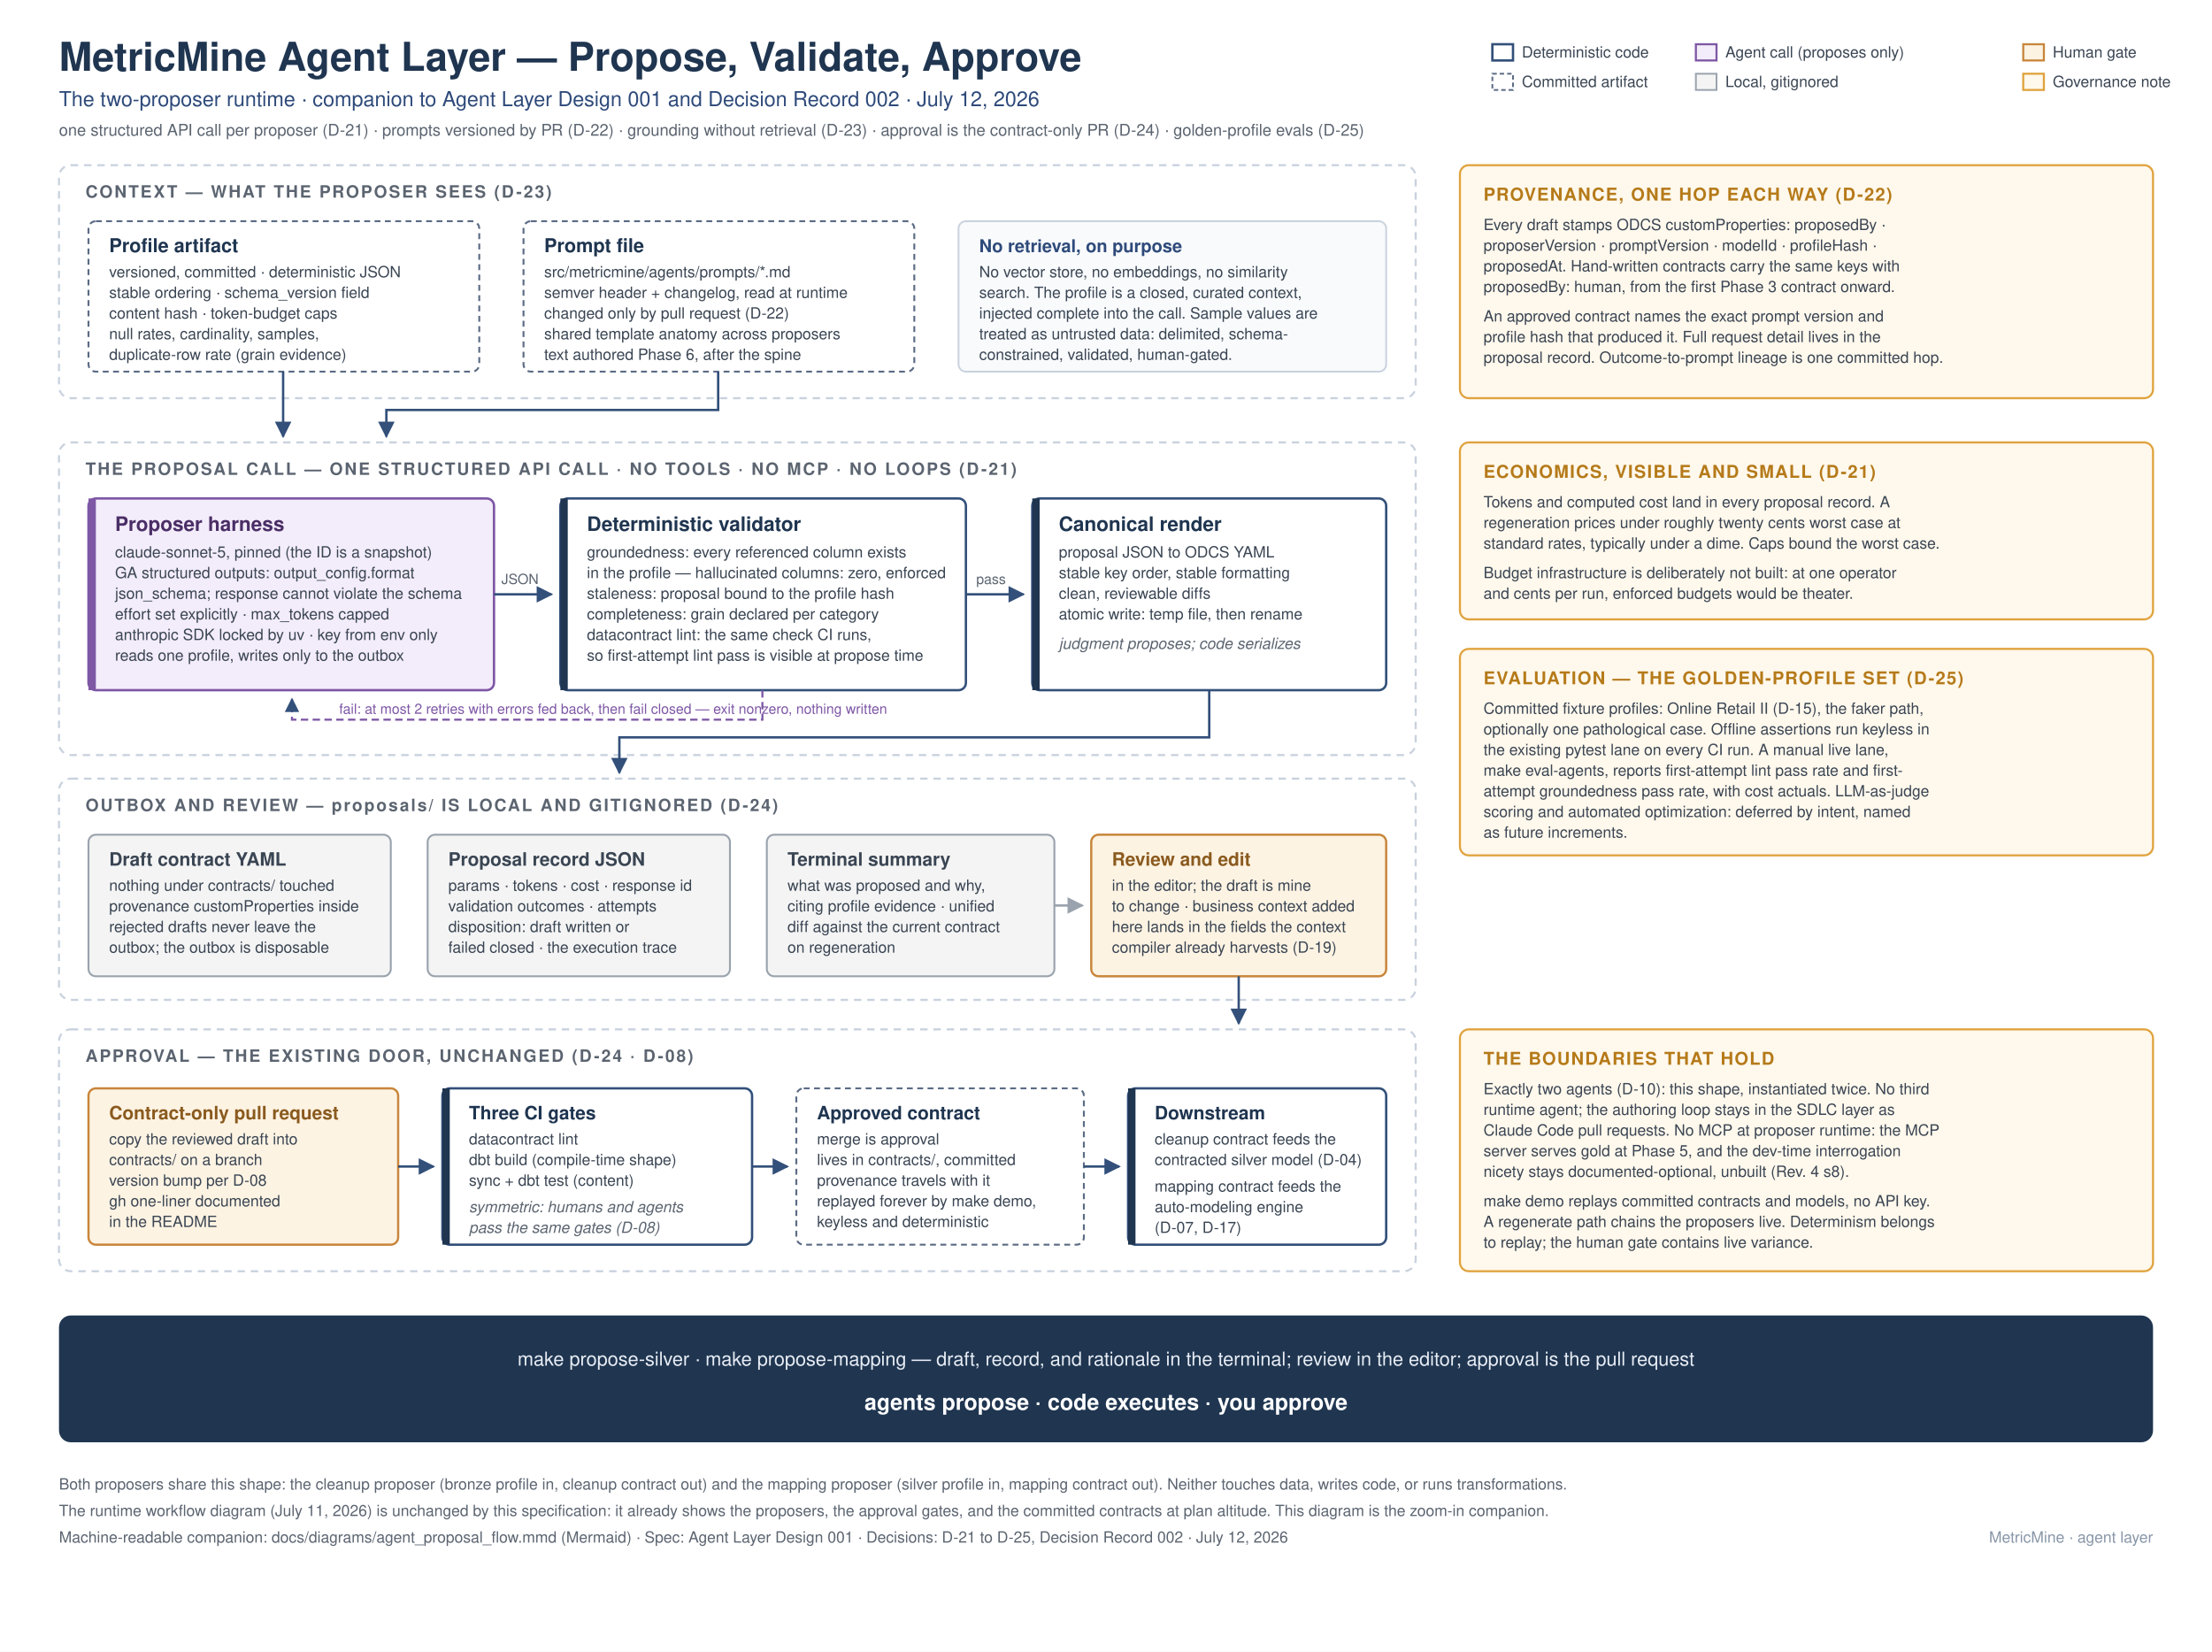
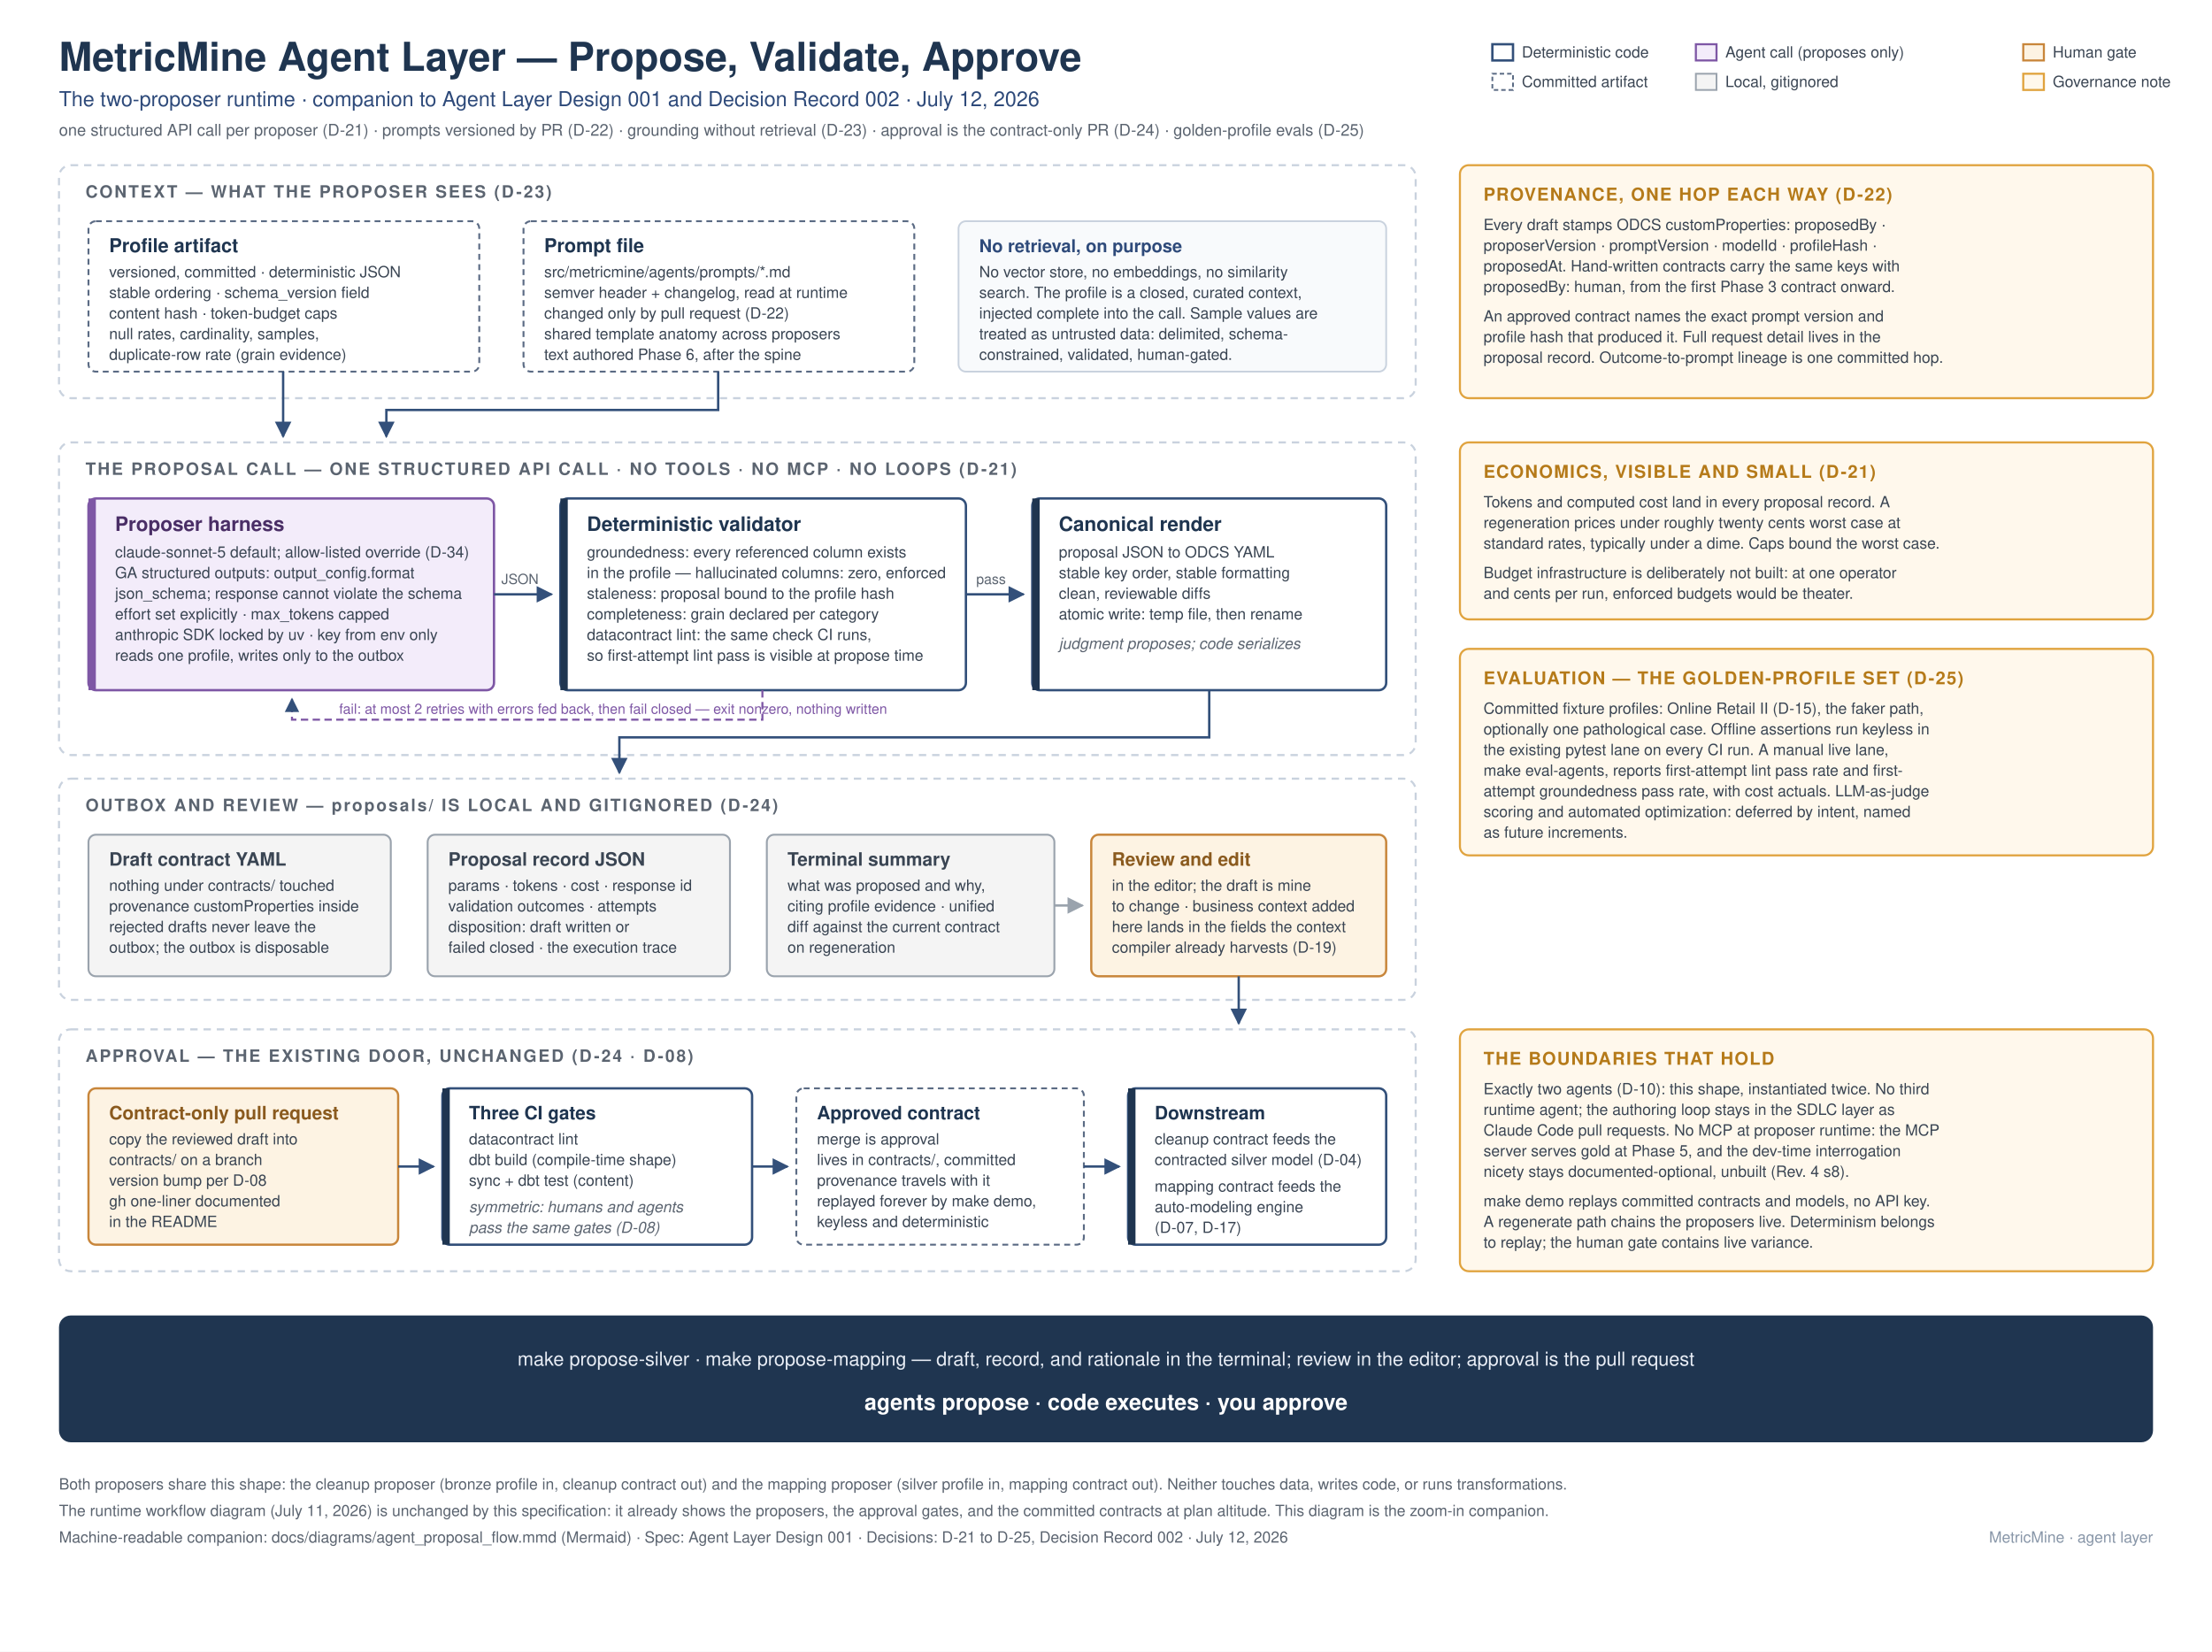
<svg xmlns="http://www.w3.org/2000/svg" viewBox="0 0 1500 1120" font-family="Helvetica Neue, Helvetica, Arial, sans-serif">
  <defs>
    <marker id="arr" viewBox="0 0 10 10" refX="9" refY="5" markerWidth="7" markerHeight="7" orient="auto-start-reverse">
      <path d="M0,0 L10,5 L0,10 z" fill="#33507A" />
    </marker>
    <marker id="arrG" viewBox="0 0 10 10" refX="9" refY="5" markerWidth="7" markerHeight="7" orient="auto-start-reverse">
      <path d="M0,0 L10,5 L0,10 z" fill="#9AA3AD" />
    </marker>
  </defs>
  <rect x="0" y="0" width="1500" height="1120" fill="#FFFFFF" />
  <text x="40" y="48" font-size="27" font-weight="700" fill="#1F3550">MetricMine Agent Layer — Propose, Validate, Approve</text>
  <text x="40" y="72" font-size="14" fill="#2E4A7A">The two-proposer runtime · companion to Agent Layer Design 001 and Decision Record 002 · July 12, 2026</text>
  <text x="40" y="92" font-size="11" fill="#5B6470">one structured API call per proposer (D-21) · prompts versioned by PR (D-22) · grounding without retrieval (D-23) · approval is the contract-only PR (D-24) · golden-profile evals (D-25)</text>
  <g font-size="10.5" fill="#3A4553">
    <rect x="1012" y="30" width="14" height="11" fill="#FFFFFF" stroke="#33507A" stroke-width="1.6" />
    <text x="1032" y="39">Deterministic code</text>
    <rect x="1150" y="30" width="14" height="11" fill="#F3ECFA" stroke="#7E57A5" stroke-width="1.4" />
    <text x="1170" y="39">Agent call (proposes only)</text>
    <rect x="1372" y="30" width="14" height="11" fill="#FDF3E3" stroke="#C8863B" stroke-width="1.4" />
    <text x="1392" y="39">Human gate</text>
    <rect x="1012" y="50" width="14" height="11" fill="#FFFFFF" stroke="#5B6B84" stroke-width="1.2" stroke-dasharray="3 2" />
    <text x="1032" y="59">Committed artifact</text>
    <rect x="1150" y="50" width="14" height="11" fill="#F4F4F4" stroke="#9AA3AD" stroke-width="1.2" />
    <text x="1170" y="59">Local, gitignored</text>
    <rect x="1372" y="50" width="14" height="11" fill="#FFF8EC" stroke="#E0A33E" stroke-width="1.4" />
    <text x="1392" y="59">Governance note</text>
  </g>
  <rect x="40" y="112" width="920" height="158" rx="8" fill="none" stroke="#C9D2DE" stroke-width="1.4" stroke-dasharray="5 4" />
  <text x="58" y="134" font-size="11.5" font-weight="700" fill="#5B6470" letter-spacing="1.2">CONTEXT — WHAT THE PROPOSER SEES (D-23)</text>
  <g>
    <rect x="60" y="150" width="265" height="102" rx="5" fill="#FFFFFF" stroke="#5B6B84" stroke-width="1.3" stroke-dasharray="4 3" />
    <text x="74" y="171" font-size="13" font-weight="700" fill="#1F3550">Profile artifact</text>
    <text x="74" y="188" font-size="10.5" fill="#3A4553">versioned, committed · deterministic JSON</text>
    <text x="74" y="202" font-size="10.5" fill="#3A4553">stable ordering · schema_version field</text>
    <text x="74" y="216" font-size="10.5" fill="#3A4553">content hash · token-budget caps</text>
    <text x="74" y="230" font-size="10.5" fill="#3A4553">null rates, cardinality, samples,</text>
    <text x="74" y="244" font-size="10.5" fill="#3A4553">duplicate-row rate (grain evidence)</text>
  </g>
  <g>
    <rect x="355" y="150" width="265" height="102" rx="5" fill="#FFFFFF" stroke="#5B6B84" stroke-width="1.3" stroke-dasharray="4 3" />
    <text x="369" y="171" font-size="13" font-weight="700" fill="#1F3550">Prompt file</text>
    <text x="369" y="188" font-size="10.5" fill="#3A4553">src/metricmine/agents/prompts/*.md</text>
    <text x="369" y="202" font-size="10.5" fill="#3A4553">semver header + changelog, read at runtime</text>
    <text x="369" y="216" font-size="10.5" fill="#3A4553">changed only by pull request (D-22)</text>
    <text x="369" y="230" font-size="10.5" fill="#3A4553">shared template anatomy across proposers</text>
    <text x="369" y="244" font-size="10.5" fill="#3A4553">text authored Phase 6, after the spine</text>
  </g>
  <g>
    <rect x="650" y="150" width="290" height="102" rx="5" fill="#F8FAFC" stroke="#C9D2DE" stroke-width="1.2" />
    <text x="664" y="171" font-size="12" font-weight="700" fill="#2E4A7A">No retrieval, on purpose</text>
    <text x="664" y="188" font-size="10.5" fill="#3A4553">No vector store, no embeddings, no similarity</text>
    <text x="664" y="202" font-size="10.5" fill="#3A4553">search. The profile is a closed, curated context,</text>
    <text x="664" y="216" font-size="10.5" fill="#3A4553">injected complete into the call. Sample values are</text>
    <text x="664" y="230" font-size="10.5" fill="#3A4553">treated as untrusted data: delimited, schema-</text>
    <text x="664" y="244" font-size="10.5" fill="#3A4553">constrained, validated, human-gated.</text>
  </g>
  <g>
    <rect x="990" y="112" width="470" height="158" rx="6" fill="#FFF8EC" stroke="#E0A33E" stroke-width="1.4" />
    <text x="1006" y="136" font-size="12" font-weight="700" fill="#B57A19" letter-spacing="0.8">PROVENANCE, ONE HOP EACH WAY (D-22)</text>
    <text x="1006" y="156" font-size="10.5" fill="#3A4553">Every draft stamps ODCS customProperties: proposedBy ·</text>
    <text x="1006" y="170" font-size="10.5" fill="#3A4553">proposerVersion · promptVersion · modelId · profileHash ·</text>
    <text x="1006" y="184" font-size="10.5" fill="#3A4553">proposedAt. Hand-written contracts carry the same keys with</text>
    <text x="1006" y="198" font-size="10.5" fill="#3A4553">proposedBy: human, from the first Phase 3 contract onward.</text>
    <text x="1006" y="218" font-size="10.5" fill="#3A4553">An approved contract names the exact prompt version and</text>
    <text x="1006" y="232" font-size="10.5" fill="#3A4553">profile hash that produced it. Full request detail lives in the</text>
    <text x="1006" y="246" font-size="10.5" fill="#3A4553">proposal record. Outcome-to-prompt lineage is one committed hop.</text>
  </g>
  <path d="M192,252 V296" fill="none" stroke="#33507A" stroke-width="1.6" marker-end="url(#arr)" />
  <path d="M487,252 V278 H262 V296" fill="none" stroke="#33507A" stroke-width="1.6" marker-end="url(#arr)" />
  <rect x="40" y="300" width="920" height="212" rx="8" fill="none" stroke="#C9D2DE" stroke-width="1.4" stroke-dasharray="5 4" />
  <text x="58" y="322" font-size="11.5" font-weight="700" fill="#5B6470" letter-spacing="1.2">THE PROPOSAL CALL — ONE STRUCTURED API CALL · NO TOOLS · NO MCP · NO LOOPS (D-21)</text>
  <g>
    <rect x="60" y="338" width="275" height="130" rx="5" fill="#F3ECFA" stroke="#7E57A5" stroke-width="1.6" />
    <rect x="60" y="338" width="5" height="130" fill="#7E57A5" />
    <text x="78" y="360" font-size="13.5" font-weight="700" fill="#4A2E66">Proposer harness</text>
-     <text x="78" y="378" font-size="10.5" fill="#3A4553">claude-sonnet-5, pinned (the ID is a snapshot)</text>
+     <text x="78" y="378" font-size="10.5" fill="#3A4553">claude-sonnet-5 default; allow-listed override (D-34)</text>
    <text x="78" y="392" font-size="10.5" fill="#3A4553">GA structured outputs: output_config.format</text>
    <text x="78" y="406" font-size="10.5" fill="#3A4553">json_schema; response cannot violate the schema</text>
    <text x="78" y="420" font-size="10.5" fill="#3A4553">effort set explicitly · max_tokens capped</text>
    <text x="78" y="434" font-size="10.5" fill="#3A4553">anthropic SDK locked by uv · key from env only</text>
    <text x="78" y="448" font-size="10.5" fill="#3A4553">reads one profile, writes only to the outbox</text>
  </g>
  <g>
    <rect x="380" y="338" width="275" height="130" rx="5" fill="#FFFFFF" stroke="#33507A" stroke-width="1.6" />
    <rect x="380" y="338" width="5" height="130" fill="#1F3550" />
    <text x="398" y="360" font-size="13.5" font-weight="700" fill="#1F3550">Deterministic validator</text>
    <text x="398" y="378" font-size="10.5" fill="#3A4553">groundedness: every referenced column exists</text>
    <text x="398" y="392" font-size="10.5" fill="#3A4553">in the profile — hallucinated columns: zero, enforced</text>
    <text x="398" y="406" font-size="10.5" fill="#3A4553">staleness: proposal bound to the profile hash</text>
    <text x="398" y="420" font-size="10.5" fill="#3A4553">completeness: grain declared per category</text>
    <text x="398" y="434" font-size="10.5" fill="#3A4553">datacontract lint: the same check CI runs,</text>
    <text x="398" y="448" font-size="10.5" fill="#3A4553">so first-attempt lint pass is visible at propose time</text>
  </g>
  <g>
    <rect x="700" y="338" width="240" height="130" rx="5" fill="#FFFFFF" stroke="#33507A" stroke-width="1.6" />
    <rect x="700" y="338" width="5" height="130" fill="#1F3550" />
    <text x="718" y="360" font-size="13.5" font-weight="700" fill="#1F3550">Canonical render</text>
    <text x="718" y="378" font-size="10.5" fill="#3A4553">proposal JSON to ODCS YAML</text>
    <text x="718" y="392" font-size="10.5" fill="#3A4553">stable key order, stable formatting</text>
    <text x="718" y="406" font-size="10.5" fill="#3A4553">clean, reviewable diffs</text>
    <text x="718" y="420" font-size="10.5" fill="#3A4553">atomic write: temp file, then rename</text>
    <text x="718" y="440" font-size="10.5" font-style="italic" fill="#5B6470">judgment proposes; code serializes</text>
  </g>
  <path d="M335,403 H374" fill="none" stroke="#33507A" stroke-width="1.6" marker-end="url(#arr)" />
  <text x="340" y="396" font-size="9.5" fill="#5B6470">JSON</text>
  <path d="M655,403 H694" fill="none" stroke="#33507A" stroke-width="1.6" marker-end="url(#arr)" />
  <text x="662" y="396" font-size="9.5" fill="#5B6470">pass</text>
  <path d="M517,468 V488 H198 V474" fill="none" stroke="#7E57A5" stroke-width="1.4" stroke-dasharray="5 3" marker-end="url(#arr)" />
  <text x="230" y="484" font-size="9.5" fill="#7E57A5">fail: at most 2 retries with errors fed back, then fail closed — exit nonzero, nothing written</text>
  <g>
    <rect x="990" y="300" width="470" height="120" rx="6" fill="#FFF8EC" stroke="#E0A33E" stroke-width="1.4" />
    <text x="1006" y="324" font-size="12" font-weight="700" fill="#B57A19" letter-spacing="0.8">ECONOMICS, VISIBLE AND SMALL (D-21)</text>
    <text x="1006" y="344" font-size="10.5" fill="#3A4553">Tokens and computed cost land in every proposal record. A</text>
    <text x="1006" y="358" font-size="10.5" fill="#3A4553">regeneration prices under roughly twenty cents worst case at</text>
    <text x="1006" y="372" font-size="10.5" fill="#3A4553">standard rates, typically under a dime. Caps bound the worst case.</text>
    <text x="1006" y="392" font-size="10.5" fill="#3A4553">Budget infrastructure is deliberately not built: at one operator</text>
    <text x="1006" y="406" font-size="10.5" fill="#3A4553">and cents per run, enforced budgets would be theater.</text>
  </g>
  <g>
    <rect x="990" y="440" width="470" height="140" rx="6" fill="#FFF8EC" stroke="#E0A33E" stroke-width="1.4" />
    <text x="1006" y="464" font-size="12" font-weight="700" fill="#B57A19" letter-spacing="0.8">EVALUATION — THE GOLDEN-PROFILE SET (D-25)</text>
    <text x="1006" y="484" font-size="10.5" fill="#3A4553">Committed fixture profiles: Online Retail II (D-15), the faker path,</text>
    <text x="1006" y="498" font-size="10.5" fill="#3A4553">optionally one pathological case. Offline assertions run keyless in</text>
    <text x="1006" y="512" font-size="10.5" fill="#3A4553">the existing pytest lane on every CI run. A manual live lane,</text>
    <text x="1006" y="526" font-size="10.5" fill="#3A4553">make eval-agents, reports first-attempt lint pass rate and first-</text>
    <text x="1006" y="540" font-size="10.5" fill="#3A4553">attempt groundedness pass rate, with cost actuals. LLM-as-judge</text>
    <text x="1006" y="554" font-size="10.5" fill="#3A4553">scoring and automated optimization: deferred by intent, named</text>
    <text x="1006" y="568" font-size="10.5" fill="#3A4553">as future increments.</text>
  </g>
  <path d="M820,468 V500 H420 V524" fill="none" stroke="#33507A" stroke-width="1.6" marker-end="url(#arr)" />
  <rect x="40" y="528" width="920" height="150" rx="8" fill="none" stroke="#C9D2DE" stroke-width="1.4" stroke-dasharray="5 4" />
  <text x="58" y="550" font-size="11.5" font-weight="700" fill="#5B6470" letter-spacing="1.2">OUTBOX AND REVIEW — proposals/ IS LOCAL AND GITIGNORED (D-24)</text>
  <g>
    <rect x="60" y="566" width="205" height="96" rx="5" fill="#F4F4F4" stroke="#9AA3AD" stroke-width="1.3" />
    <text x="74" y="587" font-size="12.5" font-weight="700" fill="#3A4553">Draft contract YAML</text>
    <text x="74" y="604" font-size="10.5" fill="#3A4553">nothing under contracts/ touched</text>
    <text x="74" y="618" font-size="10.5" fill="#3A4553">provenance customProperties inside</text>
    <text x="74" y="632" font-size="10.5" fill="#3A4553">rejected drafts never leave the</text>
    <text x="74" y="646" font-size="10.5" fill="#3A4553">outbox; the outbox is disposable</text>
  </g>
  <g>
    <rect x="290" y="566" width="205" height="96" rx="5" fill="#F4F4F4" stroke="#9AA3AD" stroke-width="1.3" />
    <text x="304" y="587" font-size="12.5" font-weight="700" fill="#3A4553">Proposal record JSON</text>
    <text x="304" y="604" font-size="10.5" fill="#3A4553">params · tokens · cost · response id</text>
    <text x="304" y="618" font-size="10.5" fill="#3A4553">validation outcomes · attempts</text>
    <text x="304" y="632" font-size="10.5" fill="#3A4553">disposition: draft written or</text>
    <text x="304" y="646" font-size="10.5" fill="#3A4553">failed closed · the execution trace</text>
  </g>
  <g>
    <rect x="520" y="566" width="195" height="96" rx="5" fill="#F4F4F4" stroke="#9AA3AD" stroke-width="1.3" />
    <text x="534" y="587" font-size="12.5" font-weight="700" fill="#3A4553">Terminal summary</text>
    <text x="534" y="604" font-size="10.5" fill="#3A4553">what was proposed and why,</text>
    <text x="534" y="618" font-size="10.5" fill="#3A4553">citing profile evidence · unified</text>
    <text x="534" y="632" font-size="10.5" fill="#3A4553">diff against the current contract</text>
    <text x="534" y="646" font-size="10.5" fill="#3A4553">on regeneration</text>
  </g>
  <g>
    <rect x="740" y="566" width="200" height="96" rx="5" fill="#FDF3E3" stroke="#C8863B" stroke-width="1.5" />
    <text x="754" y="587" font-size="12.5" font-weight="700" fill="#8A5A1E">Review and edit</text>
    <text x="754" y="604" font-size="10.5" fill="#3A4553">in the editor; the draft is mine</text>
    <text x="754" y="618" font-size="10.5" fill="#3A4553">to change · business context added</text>
    <text x="754" y="632" font-size="10.5" fill="#3A4553">here lands in the fields the context</text>
    <text x="754" y="646" font-size="10.5" fill="#3A4553">compiler already harvests (D-19)</text>
  </g>
  <path d="M715,614 H734" fill="none" stroke="#9AA3AD" stroke-width="1.6" marker-end="url(#arrG)" />
  <path d="M840,662 V694" fill="none" stroke="#33507A" stroke-width="1.6" marker-end="url(#arr)" />
  <rect x="40" y="698" width="920" height="164" rx="8" fill="none" stroke="#C9D2DE" stroke-width="1.4" stroke-dasharray="5 4" />
  <text x="58" y="720" font-size="11.5" font-weight="700" fill="#5B6470" letter-spacing="1.2">APPROVAL — THE EXISTING DOOR, UNCHANGED (D-24 · D-08)</text>
  <g>
    <rect x="60" y="738" width="210" height="106" rx="5" fill="#FDF3E3" stroke="#C8863B" stroke-width="1.5" />
    <text x="74" y="759" font-size="12.5" font-weight="700" fill="#8A5A1E">Contract-only pull request</text>
    <text x="74" y="776" font-size="10.5" fill="#3A4553">copy the reviewed draft into</text>
    <text x="74" y="790" font-size="10.5" fill="#3A4553">contracts/ on a branch</text>
    <text x="74" y="804" font-size="10.5" fill="#3A4553">version bump per D-08</text>
    <text x="74" y="818" font-size="10.5" fill="#3A4553">gh one-liner documented</text>
    <text x="74" y="832" font-size="10.5" fill="#3A4553">in the README</text>
  </g>
  <g>
    <rect x="300" y="738" width="210" height="106" rx="5" fill="#FFFFFF" stroke="#33507A" stroke-width="1.6" />
    <rect x="300" y="738" width="5" height="106" fill="#1F3550" />
    <text x="318" y="759" font-size="12.5" font-weight="700" fill="#1F3550">Three CI gates</text>
    <text x="318" y="776" font-size="10.5" fill="#3A4553">datacontract lint</text>
    <text x="318" y="790" font-size="10.5" fill="#3A4553">dbt build (compile-time shape)</text>
    <text x="318" y="804" font-size="10.5" fill="#3A4553">sync + dbt test (content)</text>
    <text x="318" y="822" font-size="10.5" font-style="italic" fill="#5B6470">symmetric: humans and agents</text>
    <text x="318" y="836" font-size="10.5" font-style="italic" fill="#5B6470">pass the same gates (D-08)</text>
  </g>
  <g>
    <rect x="540" y="738" width="195" height="106" rx="5" fill="#FFFFFF" stroke="#5B6B84" stroke-width="1.3" stroke-dasharray="4 3" />
    <text x="554" y="759" font-size="12.5" font-weight="700" fill="#1F3550">Approved contract</text>
    <text x="554" y="776" font-size="10.5" fill="#3A4553">merge is approval</text>
    <text x="554" y="790" font-size="10.5" fill="#3A4553">lives in contracts/, committed</text>
    <text x="554" y="804" font-size="10.5" fill="#3A4553">provenance travels with it</text>
    <text x="554" y="818" font-size="10.5" fill="#3A4553">replayed forever by make demo,</text>
    <text x="554" y="832" font-size="10.5" fill="#3A4553">keyless and deterministic</text>
  </g>
  <g>
    <rect x="765" y="738" width="175" height="106" rx="5" fill="#FFFFFF" stroke="#33507A" stroke-width="1.6" />
    <rect x="765" y="738" width="5" height="106" fill="#1F3550" />
    <text x="783" y="759" font-size="12.5" font-weight="700" fill="#1F3550">Downstream</text>
    <text x="783" y="776" font-size="10.5" fill="#3A4553">cleanup contract feeds the</text>
    <text x="783" y="790" font-size="10.5" fill="#3A4553">contracted silver model (D-04)</text>
    <text x="783" y="808" font-size="10.5" fill="#3A4553">mapping contract feeds the</text>
    <text x="783" y="822" font-size="10.5" fill="#3A4553">auto-modeling engine</text>
    <text x="783" y="836" font-size="10.5" fill="#3A4553">(D-07, D-17)</text>
  </g>
  <path d="M270,791 H294" fill="none" stroke="#33507A" stroke-width="1.6" marker-end="url(#arr)" />
  <path d="M510,791 H534" fill="none" stroke="#33507A" stroke-width="1.6" marker-end="url(#arr)" />
  <path d="M735,791 H759" fill="none" stroke="#33507A" stroke-width="1.6" marker-end="url(#arr)" />
  <g>
    <rect x="990" y="698" width="470" height="164" rx="6" fill="#FFF8EC" stroke="#E0A33E" stroke-width="1.4" />
    <text x="1006" y="722" font-size="12" font-weight="700" fill="#B57A19" letter-spacing="0.8">THE BOUNDARIES THAT HOLD</text>
    <text x="1006" y="742" font-size="10.5" fill="#3A4553">Exactly two agents (D-10): this shape, instantiated twice. No third</text>
    <text x="1006" y="756" font-size="10.5" fill="#3A4553">runtime agent; the authoring loop stays in the SDLC layer as</text>
    <text x="1006" y="770" font-size="10.5" fill="#3A4553">Claude Code pull requests. No MCP at proposer runtime: the MCP</text>
    <text x="1006" y="784" font-size="10.5" fill="#3A4553">server serves gold at Phase 5, and the dev-time interrogation</text>
    <text x="1006" y="798" font-size="10.5" fill="#3A4553">nicety stays documented-optional, unbuilt (Rev. 4 s8).</text>
    <text x="1006" y="818" font-size="10.5" fill="#3A4553">make demo replays committed contracts and models, no API key.</text>
    <text x="1006" y="832" font-size="10.5" fill="#3A4553">A regenerate path chains the proposers live. Determinism belongs</text>
    <text x="1006" y="846" font-size="10.5" fill="#3A4553">to replay; the human gate contains live variance.</text>
  </g>
  <rect x="40" y="892" width="1420" height="86" rx="8" fill="#1F3550" />
  <text x="750" y="926" font-size="13" fill="#E8EDF5" text-anchor="middle">make propose-silver · make propose-mapping — draft, record, and rationale in the terminal; review in the editor; approval is the pull request</text>
  <text x="750" y="956" font-size="15" font-weight="700" fill="#FFFFFF" text-anchor="middle">agents propose · code executes · you approve</text>
  <text x="40" y="1010" font-size="10.5" fill="#5B6470">Both proposers share this shape: the cleanup proposer (bronze profile in, cleanup contract out) and the mapping proposer (silver profile in, mapping contract out). Neither touches data, writes code, or runs transformations.</text>
  <text x="40" y="1028" font-size="10.5" fill="#5B6470">The runtime workflow diagram (July 11, 2026) is unchanged by this specification: it already shows the proposers, the approval gates, and the committed contracts at plan altitude. This diagram is the zoom-in companion.</text>
  <text x="40" y="1046" font-size="10.5" fill="#5B6470">Machine-readable companion: docs/diagrams/agent_proposal_flow.mmd (Mermaid) · Spec: Agent Layer Design 001 · Decisions: D-21 to D-25, Decision Record 002 · July 12, 2026</text>
  <text x="1460" y="1046" font-size="10.5" fill="#8896A8" text-anchor="end">MetricMine · agent layer</text>
</svg>
